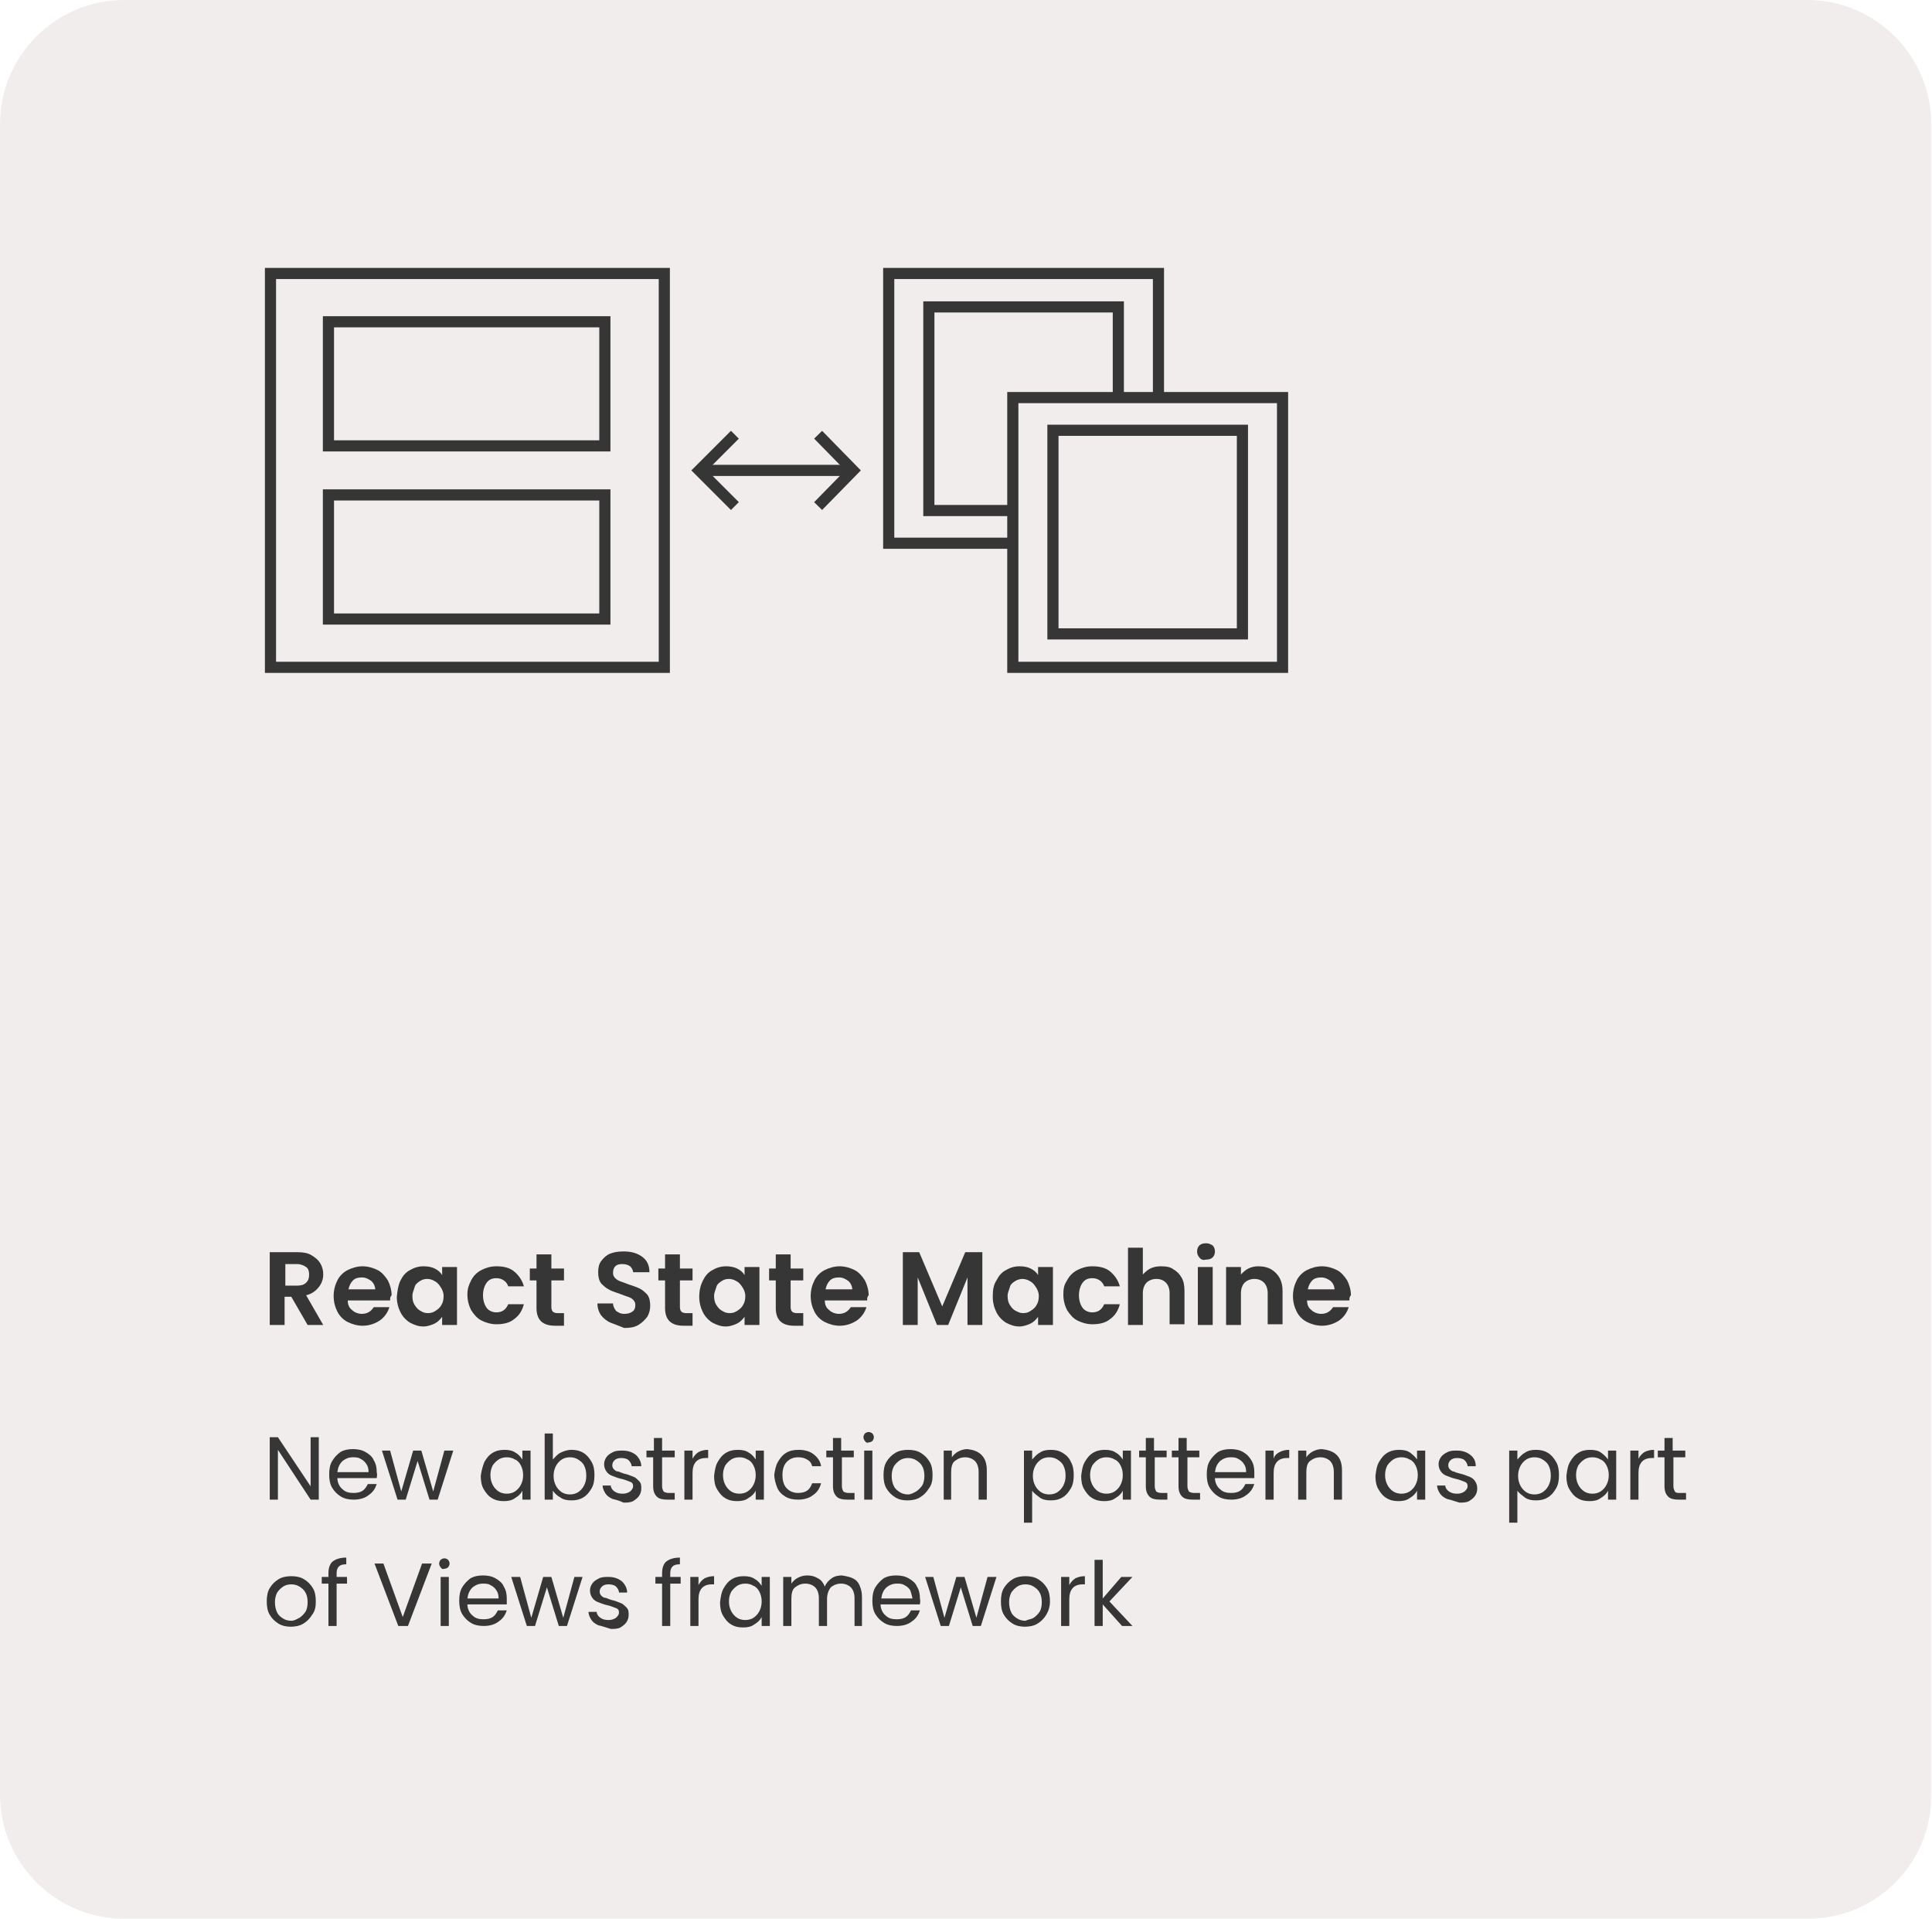
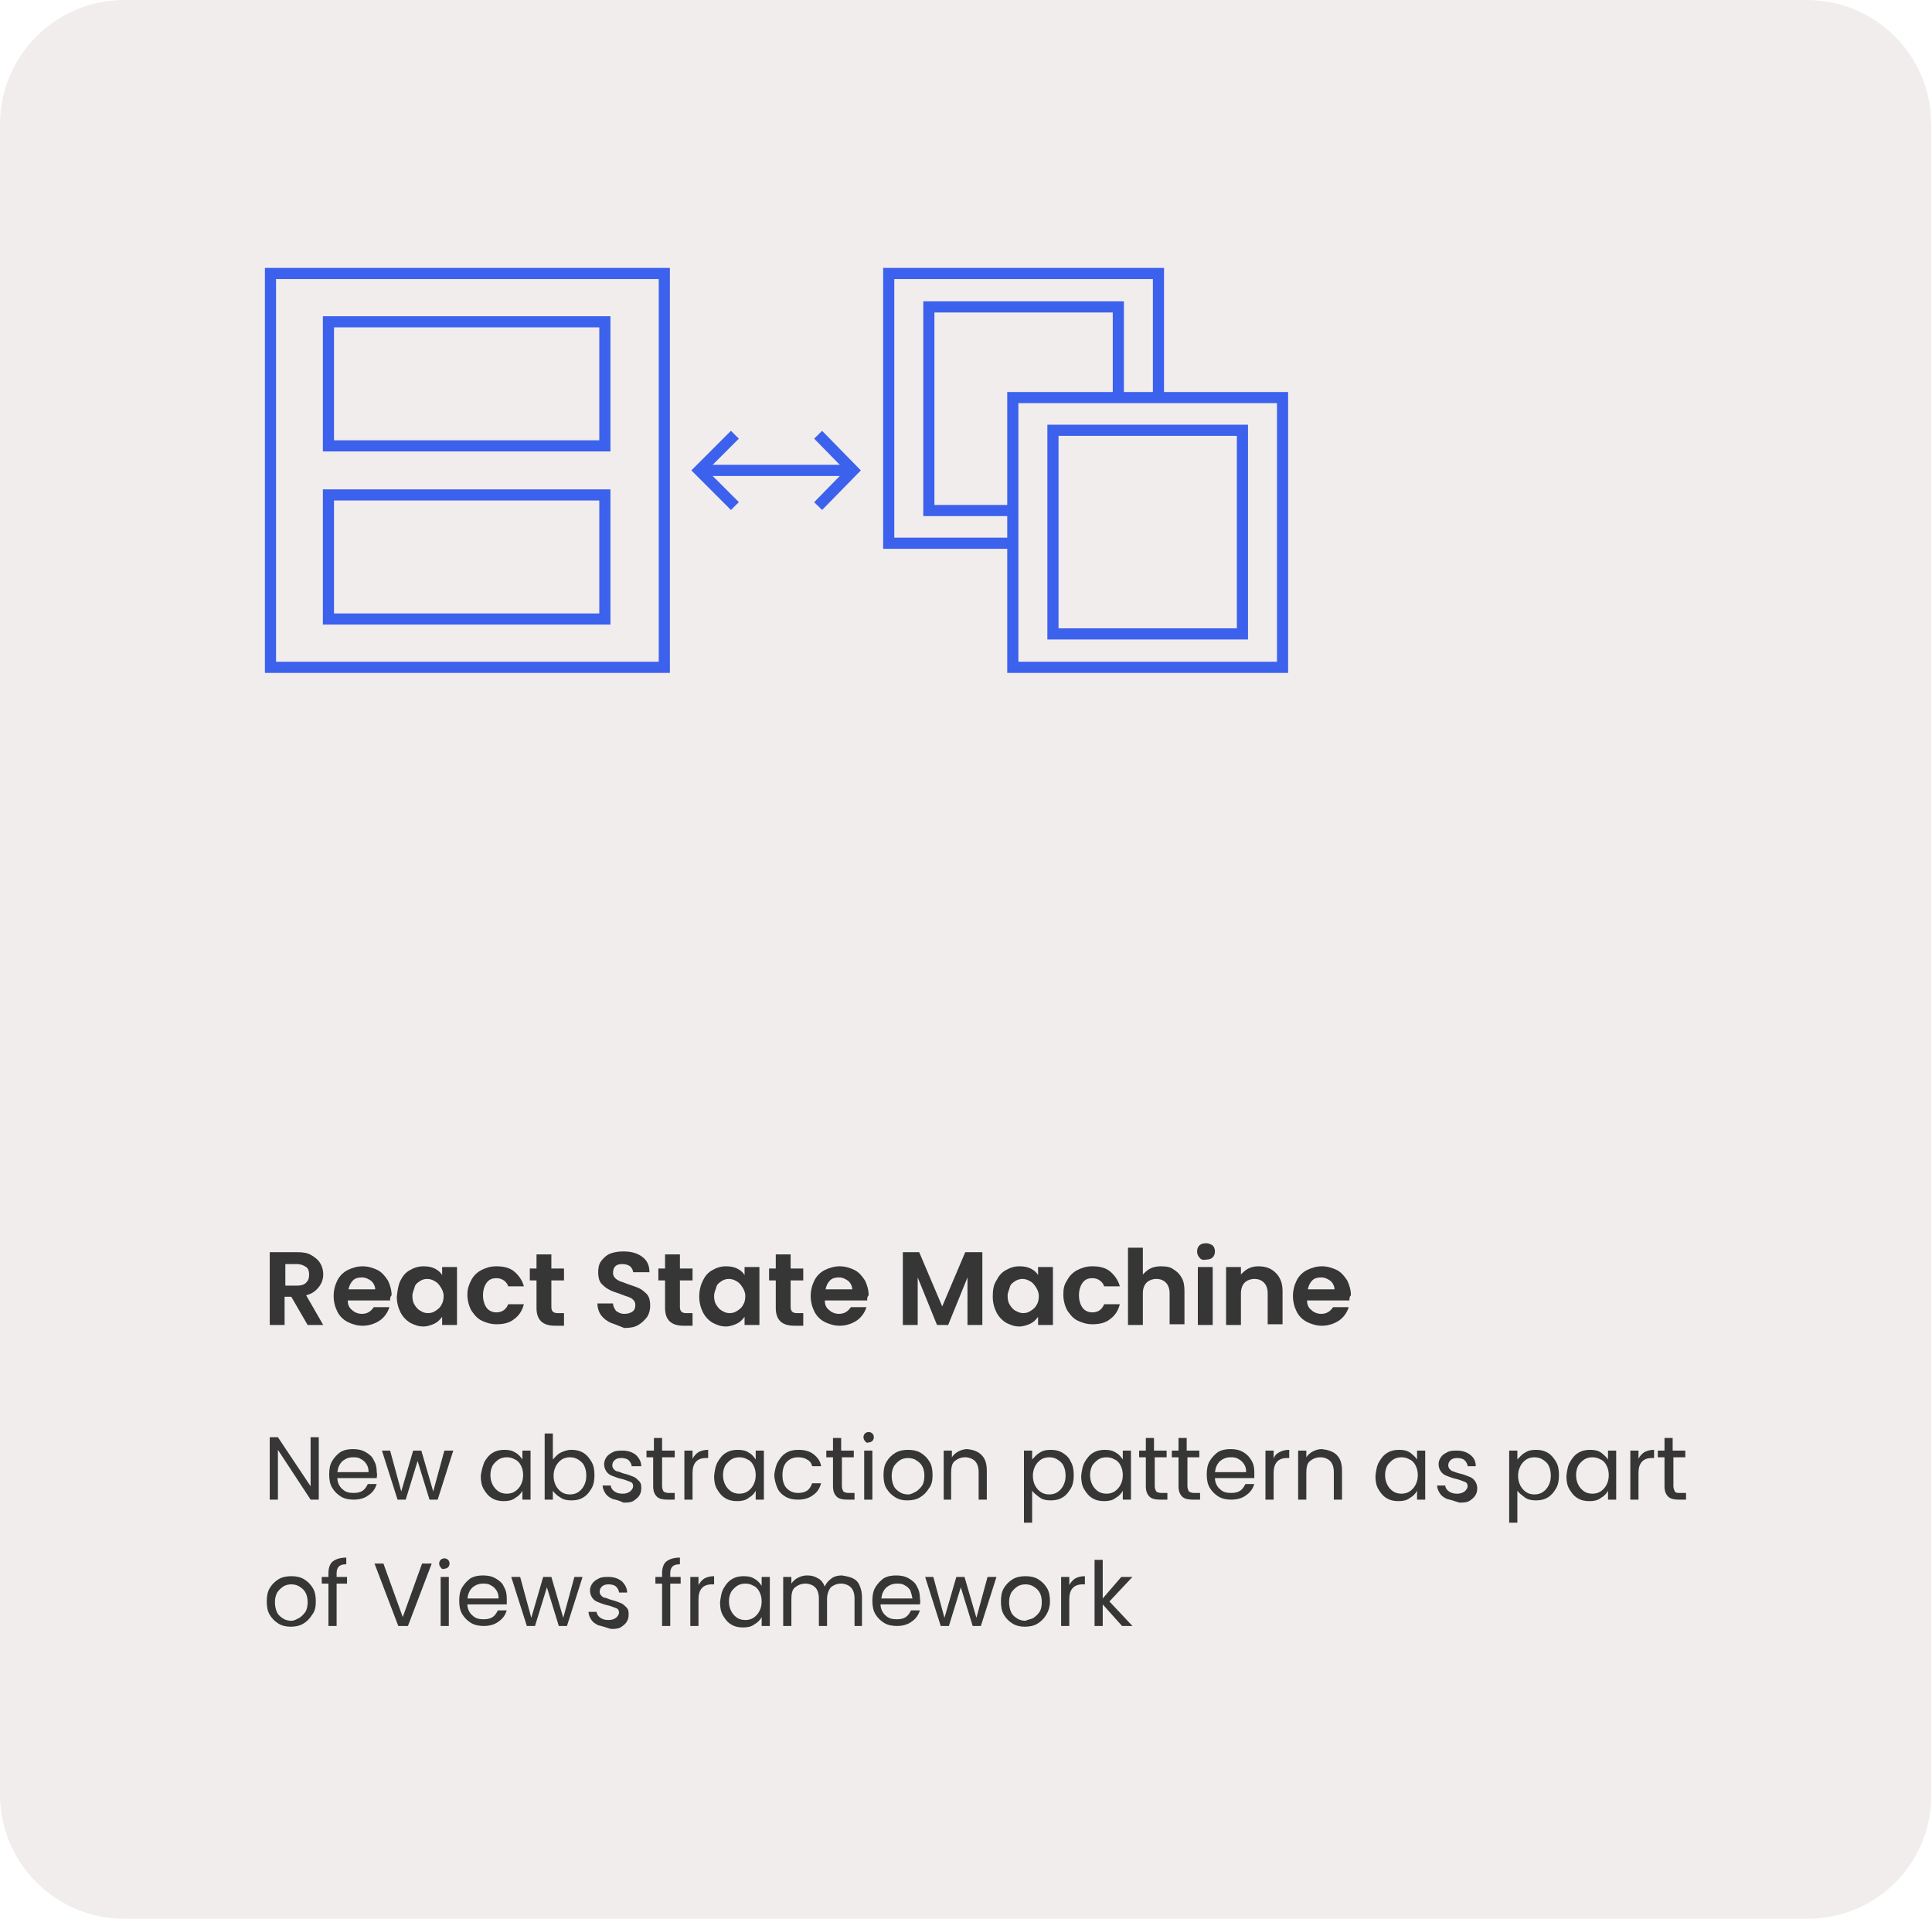
<svg xmlns="http://www.w3.org/2000/svg" version="1.1" baseProfile="tiny" id="Layer_1" x="0px" y="0px" width="260px" height="258.2px" viewBox="0 0 260 258.2" overflow="visible" xml:space="preserve">
  <path fill="#F2EDED" d="M243.3,258.2H16.7c-9.2,0-16.7-7.5-16.7-16.7V16.7C0,7.5,7.5,0,16.7,0h226.5c9.2,0,16.7,7.5,16.7,16.7v224.8  C260,250.7,252.5,258.2,243.3,258.2z" />
-   <rect x="119.6" y="36.8" fill="#F2EDED" stroke="#363636" stroke-width="1.5" stroke-miterlimit="10" width="36.3" height="36.3" />
+   <rect x="119.6" y="36.8" fill="#F2EDED" stroke="#3C61ED" stroke-width="1.5" stroke-miterlimit="10" width="36.3" height="36.3" />
  <g>
    <path fill="#363636" d="M42.9,201.8h-1.1l-4.4-6.7v6.7h-1.1v-8.4h1.1l4.4,6.6v-6.6h1.1V201.8z" />
    <path fill="#363636" d="M50.7,198.9h-5.3c0,0.6,0.3,1.2,0.7,1.5c0.4,0.4,0.9,0.5,1.5,0.5c0.5,0,0.9-0.1,1.2-0.3   c0.3-0.2,0.5-0.5,0.7-0.9h1.2c-0.2,0.6-0.5,1.1-1.1,1.5c-0.5,0.4-1.2,0.6-2,0.6c-0.6,0-1.2-0.1-1.7-0.4c-0.5-0.3-0.9-0.7-1.2-1.2   c-0.3-0.5-0.4-1.1-0.4-1.8s0.1-1.3,0.4-1.8s0.7-0.9,1.1-1.2c0.5-0.3,1.1-0.4,1.7-0.4c0.6,0,1.2,0.1,1.7,0.4   c0.5,0.3,0.9,0.6,1.1,1.1c0.3,0.5,0.4,1,0.4,1.6C50.8,198.5,50.7,198.7,50.7,198.9z M49.3,197c-0.2-0.3-0.4-0.5-0.8-0.7   c-0.3-0.2-0.7-0.2-1-0.2c-0.6,0-1,0.2-1.4,0.5c-0.4,0.4-0.6,0.8-0.7,1.5h4.2C49.6,197.6,49.5,197.3,49.3,197z" />
    <path fill="#363636" d="M61,195.2l-2.1,6.6h-1.1l-1.6-5.2l-1.6,5.2h-1.1l-2.1-6.6h1.1l1.5,5.5l1.6-5.5h1.1l1.6,5.5l1.5-5.5H61z" />
    <path fill="#363636" d="M65.2,196.7c0.3-0.5,0.6-0.9,1.1-1.2s1-0.4,1.6-0.4c0.6,0,1.1,0.1,1.5,0.4c0.4,0.2,0.7,0.6,0.9,0.9v-1.2   h1.1v6.6h-1.1v-1.2c-0.2,0.4-0.5,0.7-1,1c-0.4,0.3-0.9,0.4-1.5,0.4c-0.6,0-1.1-0.1-1.6-0.4c-0.5-0.3-0.8-0.7-1.1-1.2   c-0.3-0.5-0.4-1.1-0.4-1.8C64.8,197.8,65,197.2,65.2,196.7z M70.1,197.2c-0.2-0.4-0.5-0.7-0.8-0.8c-0.3-0.2-0.7-0.3-1.1-0.3   c-0.4,0-0.8,0.1-1.1,0.3c-0.3,0.2-0.6,0.5-0.8,0.8c-0.2,0.4-0.3,0.8-0.3,1.3c0,0.5,0.1,0.9,0.3,1.3c0.2,0.4,0.5,0.7,0.8,0.9   c0.3,0.2,0.7,0.3,1.1,0.3c0.4,0,0.8-0.1,1.1-0.3c0.3-0.2,0.6-0.5,0.8-0.9c0.2-0.4,0.3-0.8,0.3-1.3S70.3,197.6,70.1,197.2z" />
    <path fill="#363636" d="M75.4,195.5c0.4-0.2,0.9-0.4,1.5-0.4c0.6,0,1.1,0.1,1.6,0.4c0.5,0.3,0.8,0.7,1.1,1.2s0.4,1.1,0.4,1.8   c0,0.7-0.1,1.3-0.4,1.8c-0.3,0.5-0.6,0.9-1.1,1.2s-1,0.4-1.6,0.4c-0.6,0-1.1-0.1-1.5-0.4c-0.4-0.2-0.8-0.6-1-0.9v1.2h-1.1v-8.9h1.1   v3.5C74.7,196.1,75,195.7,75.4,195.5z M78.6,197.2c-0.2-0.4-0.5-0.6-0.8-0.8c-0.3-0.2-0.7-0.3-1.1-0.3c-0.4,0-0.8,0.1-1.1,0.3   c-0.3,0.2-0.6,0.5-0.8,0.9c-0.2,0.4-0.3,0.8-0.3,1.3c0,0.5,0.1,0.9,0.3,1.3c0.2,0.4,0.5,0.7,0.8,0.9c0.3,0.2,0.7,0.3,1.1,0.3   c0.4,0,0.8-0.1,1.1-0.3c0.3-0.2,0.6-0.5,0.8-0.9c0.2-0.4,0.3-0.8,0.3-1.3C78.9,198,78.8,197.6,78.6,197.2z" />
    <path fill="#363636" d="M82.4,201.7c-0.4-0.2-0.7-0.4-0.9-0.7c-0.2-0.3-0.4-0.7-0.4-1.1h1.1c0,0.3,0.2,0.6,0.5,0.8   c0.3,0.2,0.6,0.3,1.1,0.3c0.4,0,0.7-0.1,1-0.3c0.2-0.2,0.4-0.4,0.4-0.7c0-0.3-0.1-0.5-0.4-0.6c-0.3-0.1-0.7-0.3-1.2-0.4   c-0.5-0.1-0.9-0.3-1.2-0.4c-0.3-0.1-0.6-0.3-0.8-0.6c-0.2-0.3-0.3-0.6-0.3-1c0-0.3,0.1-0.6,0.3-0.9c0.2-0.3,0.5-0.5,0.9-0.7   c0.4-0.2,0.8-0.2,1.3-0.2c0.7,0,1.3,0.2,1.8,0.6c0.4,0.4,0.7,0.9,0.7,1.5H85c0-0.3-0.2-0.6-0.4-0.8s-0.6-0.3-1-0.3   c-0.4,0-0.7,0.1-0.9,0.3c-0.2,0.2-0.3,0.4-0.3,0.7c0,0.2,0.1,0.4,0.2,0.5c0.1,0.1,0.3,0.3,0.5,0.3s0.5,0.2,0.9,0.3   c0.5,0.1,0.9,0.3,1.2,0.4s0.5,0.3,0.8,0.6s0.3,0.6,0.3,1c0,0.4-0.1,0.7-0.3,1c-0.2,0.3-0.5,0.5-0.8,0.7c-0.4,0.2-0.8,0.2-1.3,0.2   C83.3,201.9,82.8,201.8,82.4,201.7z" />
    <path fill="#363636" d="M89.1,196.1v3.9c0,0.3,0.1,0.5,0.2,0.7c0.1,0.1,0.4,0.2,0.7,0.2h0.8v0.9h-1c-0.6,0-1.1-0.1-1.4-0.4   c-0.3-0.3-0.5-0.7-0.5-1.4v-3.9h-0.9v-0.9H88v-1.7h1.1v1.7h1.7v0.9H89.1z" />
    <path fill="#363636" d="M94,195.4c0.4-0.2,0.8-0.3,1.3-0.3v1.1H95c-1.2,0-1.8,0.7-1.8,2v3.6h-1.1v-6.6h1.1v1.1   C93.4,195.9,93.7,195.6,94,195.4z" />
    <path fill="#363636" d="M96.6,196.7c0.3-0.5,0.6-0.9,1.1-1.2s1-0.4,1.6-0.4c0.6,0,1.1,0.1,1.5,0.4c0.4,0.2,0.7,0.6,0.9,0.9v-1.2   h1.1v6.6h-1.1v-1.2c-0.2,0.4-0.5,0.7-1,1c-0.4,0.3-0.9,0.4-1.5,0.4c-0.6,0-1.1-0.1-1.6-0.4c-0.5-0.3-0.8-0.7-1.1-1.2   c-0.3-0.5-0.4-1.1-0.4-1.8C96.2,197.8,96.3,197.2,96.6,196.7z M101.4,197.2c-0.2-0.4-0.5-0.7-0.8-0.8c-0.3-0.2-0.7-0.3-1.1-0.3   c-0.4,0-0.8,0.1-1.1,0.3c-0.3,0.2-0.6,0.5-0.8,0.8c-0.2,0.4-0.3,0.8-0.3,1.3c0,0.5,0.1,0.9,0.3,1.3c0.2,0.4,0.5,0.7,0.8,0.9   c0.3,0.2,0.7,0.3,1.1,0.3c0.4,0,0.8-0.1,1.1-0.3c0.3-0.2,0.6-0.5,0.8-0.9c0.2-0.4,0.3-0.8,0.3-1.3S101.6,197.6,101.4,197.2z" />
    <path fill="#363636" d="M104.7,196.7c0.3-0.5,0.6-0.9,1.1-1.2c0.5-0.3,1-0.4,1.7-0.4c0.8,0,1.5,0.2,2,0.6c0.5,0.4,0.9,0.9,1,1.6   h-1.2c-0.1-0.4-0.3-0.7-0.7-0.9c-0.3-0.2-0.7-0.3-1.2-0.3c-0.6,0-1.1,0.2-1.5,0.6c-0.4,0.4-0.6,1-0.6,1.8c0,0.8,0.2,1.4,0.6,1.8   c0.4,0.4,0.9,0.6,1.5,0.6c0.5,0,0.9-0.1,1.2-0.3c0.3-0.2,0.5-0.5,0.7-1h1.2c-0.2,0.7-0.5,1.2-1.1,1.6c-0.5,0.4-1.2,0.6-2,0.6   c-0.6,0-1.2-0.1-1.7-0.4c-0.5-0.3-0.9-0.7-1.1-1.2s-0.4-1.1-0.4-1.8C104.3,197.8,104.4,197.2,104.7,196.7z" />
    <path fill="#363636" d="M113.3,196.1v3.9c0,0.3,0.1,0.5,0.2,0.7c0.1,0.1,0.4,0.2,0.7,0.2h0.8v0.9h-1c-0.6,0-1.1-0.1-1.4-0.4   c-0.3-0.3-0.5-0.7-0.5-1.4v-3.9h-0.9v-0.9h0.9v-1.7h1.1v1.7h1.7v0.9H113.3z" />
    <path fill="#363636" d="M116.4,193.9c-0.1-0.1-0.2-0.3-0.2-0.5s0.1-0.4,0.2-0.5s0.3-0.2,0.5-0.2c0.2,0,0.4,0.1,0.5,0.2   c0.1,0.1,0.2,0.3,0.2,0.5s-0.1,0.4-0.2,0.5c-0.1,0.1-0.3,0.2-0.5,0.2C116.7,194.2,116.5,194.1,116.4,193.9z M117.4,195.2v6.6h-1.1   v-6.6H117.4z" />
    <path fill="#363636" d="M120.5,201.5c-0.5-0.3-0.9-0.7-1.2-1.2c-0.3-0.5-0.4-1.1-0.4-1.8c0-0.7,0.1-1.3,0.4-1.8s0.7-0.9,1.2-1.2   c0.5-0.3,1.1-0.4,1.7-0.4s1.2,0.1,1.7,0.4c0.5,0.3,0.9,0.7,1.2,1.2s0.4,1.1,0.4,1.8s-0.1,1.3-0.5,1.8c-0.3,0.5-0.7,0.9-1.2,1.2   c-0.5,0.3-1.1,0.4-1.7,0.4C121.5,201.9,121,201.8,120.5,201.5z M123.3,200.7c0.3-0.2,0.6-0.5,0.8-0.8s0.3-0.8,0.3-1.3   c0-0.5-0.1-1-0.3-1.3c-0.2-0.4-0.5-0.6-0.8-0.8c-0.3-0.2-0.7-0.3-1.1-0.3c-0.4,0-0.8,0.1-1.1,0.3c-0.3,0.2-0.6,0.5-0.8,0.8   c-0.2,0.4-0.3,0.8-0.3,1.3c0,0.5,0.1,1,0.3,1.4c0.2,0.4,0.5,0.6,0.8,0.8s0.7,0.3,1.1,0.3S122.9,200.9,123.3,200.7z" />
    <path fill="#363636" d="M132.1,195.8c0.5,0.5,0.7,1.2,0.7,2.1v3.9h-1.1v-3.7c0-0.7-0.2-1.2-0.5-1.5c-0.3-0.3-0.8-0.5-1.3-0.5   c-0.6,0-1,0.2-1.4,0.5s-0.5,0.9-0.5,1.6v3.6H127v-6.6h1.1v0.9c0.2-0.3,0.5-0.6,0.9-0.8s0.8-0.3,1.2-0.3   C131,195.1,131.6,195.3,132.1,195.8z" />
    <path fill="#363636" d="M139.9,195.5c0.4-0.3,0.9-0.4,1.5-0.4c0.6,0,1.1,0.1,1.6,0.4c0.5,0.3,0.9,0.7,1.1,1.2   c0.3,0.5,0.4,1.1,0.4,1.8c0,0.7-0.1,1.3-0.4,1.8c-0.3,0.5-0.6,0.9-1.1,1.2c-0.5,0.3-1,0.4-1.6,0.4c-0.6,0-1.1-0.1-1.5-0.4   c-0.4-0.3-0.8-0.6-1-0.9v4.3h-1.1v-9.7h1.1v1.2C139.2,196.1,139.5,195.7,139.9,195.5z M143.1,197.2c-0.2-0.4-0.5-0.6-0.8-0.8   c-0.3-0.2-0.7-0.3-1.1-0.3c-0.4,0-0.8,0.1-1.1,0.3c-0.3,0.2-0.6,0.5-0.8,0.9c-0.2,0.4-0.3,0.8-0.3,1.3c0,0.5,0.1,0.9,0.3,1.3   c0.2,0.4,0.5,0.7,0.8,0.9c0.3,0.2,0.7,0.3,1.1,0.3c0.4,0,0.8-0.1,1.1-0.3c0.3-0.2,0.6-0.5,0.8-0.9s0.3-0.8,0.3-1.3   C143.4,198,143.3,197.6,143.1,197.2z" />
    <path fill="#363636" d="M146,196.7c0.3-0.5,0.6-0.9,1.1-1.2c0.5-0.3,1-0.4,1.6-0.4c0.6,0,1.1,0.1,1.5,0.4c0.4,0.2,0.7,0.6,0.9,0.9   v-1.2h1.1v6.6h-1.1v-1.2c-0.2,0.4-0.5,0.7-1,1c-0.4,0.3-0.9,0.4-1.5,0.4c-0.6,0-1.1-0.1-1.6-0.4s-0.8-0.7-1.1-1.2   c-0.3-0.5-0.4-1.1-0.4-1.8C145.6,197.8,145.7,197.2,146,196.7z M150.8,197.2c-0.2-0.4-0.5-0.7-0.8-0.8c-0.3-0.2-0.7-0.3-1.1-0.3   c-0.4,0-0.8,0.1-1.1,0.3c-0.3,0.2-0.6,0.5-0.8,0.8c-0.2,0.4-0.3,0.8-0.3,1.3c0,0.5,0.1,0.9,0.3,1.3c0.2,0.4,0.5,0.7,0.8,0.9   c0.3,0.2,0.7,0.3,1.1,0.3c0.4,0,0.8-0.1,1.1-0.3c0.3-0.2,0.6-0.5,0.8-0.9s0.3-0.8,0.3-1.3S151,197.6,150.8,197.2z" />
    <path fill="#363636" d="M155.4,196.1v3.9c0,0.3,0.1,0.5,0.2,0.7c0.1,0.1,0.4,0.2,0.7,0.2h0.8v0.9h-1c-0.6,0-1.1-0.1-1.4-0.4   c-0.3-0.3-0.5-0.7-0.5-1.4v-3.9h-0.9v-0.9h0.9v-1.7h1.1v1.7h1.7v0.9H155.4z" />
    <path fill="#363636" d="M159.8,196.1v3.9c0,0.3,0.1,0.5,0.2,0.7c0.1,0.1,0.4,0.2,0.7,0.2h0.8v0.9h-1c-0.6,0-1.1-0.1-1.4-0.4   c-0.3-0.3-0.5-0.7-0.5-1.4v-3.9h-0.9v-0.9h0.9v-1.7h1.1v1.7h1.7v0.9H159.8z" />
    <path fill="#363636" d="M168.8,198.9h-5.3c0,0.6,0.3,1.2,0.7,1.5c0.4,0.4,0.9,0.5,1.5,0.5c0.5,0,0.9-0.1,1.2-0.3   c0.3-0.2,0.5-0.5,0.7-0.9h1.2c-0.2,0.6-0.5,1.1-1.1,1.5c-0.5,0.4-1.2,0.6-2,0.6c-0.6,0-1.2-0.1-1.7-0.4c-0.5-0.3-0.9-0.7-1.2-1.2   c-0.3-0.5-0.4-1.1-0.4-1.8s0.1-1.3,0.4-1.8c0.3-0.5,0.7-0.9,1.1-1.2c0.5-0.3,1.1-0.4,1.7-0.4c0.6,0,1.2,0.1,1.7,0.4   c0.5,0.3,0.8,0.6,1.1,1.1c0.3,0.5,0.4,1,0.4,1.6C168.8,198.5,168.8,198.7,168.8,198.9z M167.4,197c-0.2-0.3-0.4-0.5-0.8-0.7   c-0.3-0.2-0.7-0.2-1-0.2c-0.6,0-1,0.2-1.4,0.5c-0.4,0.4-0.6,0.8-0.7,1.5h4.2C167.7,197.6,167.6,197.3,167.4,197z" />
    <path fill="#363636" d="M172.2,195.4c0.4-0.2,0.8-0.3,1.3-0.3v1.1h-0.3c-1.2,0-1.8,0.7-1.8,2v3.6h-1.1v-6.6h1.1v1.1   C171.5,195.9,171.8,195.6,172.2,195.4z" />
    <path fill="#363636" d="M179.9,195.8c0.5,0.5,0.7,1.2,0.7,2.1v3.9h-1.1v-3.7c0-0.7-0.2-1.2-0.5-1.5c-0.3-0.3-0.8-0.5-1.3-0.5   c-0.6,0-1,0.2-1.4,0.5s-0.5,0.9-0.5,1.6v3.6h-1.1v-6.6h1.1v0.9c0.2-0.3,0.5-0.6,0.9-0.8s0.8-0.3,1.2-0.3   C178.7,195.1,179.4,195.3,179.9,195.8z" />
    <path fill="#363636" d="M185.6,196.7c0.3-0.5,0.6-0.9,1.1-1.2c0.5-0.3,1-0.4,1.6-0.4c0.6,0,1.1,0.1,1.5,0.4s0.7,0.6,0.9,0.9v-1.2   h1.1v6.6h-1.1v-1.2c-0.2,0.4-0.5,0.7-1,1c-0.4,0.3-0.9,0.4-1.5,0.4c-0.6,0-1.1-0.1-1.6-0.4c-0.5-0.3-0.8-0.7-1.1-1.2   c-0.3-0.5-0.4-1.1-0.4-1.8C185.2,197.8,185.3,197.2,185.6,196.7z M190.5,197.2c-0.2-0.4-0.5-0.7-0.8-0.8c-0.3-0.2-0.7-0.3-1.1-0.3   s-0.8,0.1-1.1,0.3c-0.3,0.2-0.6,0.5-0.8,0.8c-0.2,0.4-0.3,0.8-0.3,1.3c0,0.5,0.1,0.9,0.3,1.3s0.5,0.7,0.8,0.9   c0.3,0.2,0.7,0.3,1.1,0.3s0.8-0.1,1.1-0.3c0.3-0.2,0.6-0.5,0.8-0.9s0.3-0.8,0.3-1.3S190.7,197.6,190.5,197.2z" />
    <path fill="#363636" d="M194.7,201.7c-0.4-0.2-0.7-0.4-0.9-0.7c-0.2-0.3-0.4-0.7-0.4-1.1h1.1c0,0.3,0.2,0.6,0.5,0.8   c0.3,0.2,0.6,0.3,1.1,0.3c0.4,0,0.7-0.1,1-0.3c0.2-0.2,0.4-0.4,0.4-0.7c0-0.3-0.1-0.5-0.4-0.6c-0.3-0.1-0.7-0.3-1.2-0.4   c-0.5-0.1-0.9-0.3-1.2-0.4c-0.3-0.1-0.6-0.3-0.8-0.6c-0.2-0.3-0.3-0.6-0.3-1c0-0.3,0.1-0.6,0.3-0.9c0.2-0.3,0.5-0.5,0.9-0.7   c0.4-0.2,0.8-0.2,1.3-0.2c0.7,0,1.3,0.2,1.8,0.6s0.7,0.9,0.7,1.5h-1.1c0-0.3-0.2-0.6-0.4-0.8s-0.6-0.3-1-0.3   c-0.4,0-0.7,0.1-0.9,0.3c-0.2,0.2-0.3,0.4-0.3,0.7c0,0.2,0.1,0.4,0.2,0.5c0.1,0.1,0.3,0.3,0.5,0.3c0.2,0.1,0.5,0.2,0.9,0.3   c0.5,0.1,0.9,0.3,1.2,0.4s0.6,0.3,0.8,0.6s0.3,0.6,0.3,1c0,0.4-0.1,0.7-0.3,1c-0.2,0.3-0.5,0.5-0.8,0.7c-0.4,0.2-0.8,0.2-1.3,0.2   C195.5,201.9,195.1,201.8,194.7,201.7z" />
    <path fill="#363636" d="M205.2,195.5c0.4-0.3,0.9-0.4,1.5-0.4c0.6,0,1.1,0.1,1.6,0.4c0.5,0.3,0.8,0.7,1.1,1.2   c0.3,0.5,0.4,1.1,0.4,1.8c0,0.7-0.1,1.3-0.4,1.8c-0.3,0.5-0.6,0.9-1.1,1.2c-0.5,0.3-1,0.4-1.6,0.4c-0.6,0-1.1-0.1-1.5-0.4   c-0.4-0.3-0.8-0.6-1-0.9v4.3h-1.1v-9.7h1.1v1.2C204.5,196.1,204.8,195.7,205.2,195.5z M208.4,197.2c-0.2-0.4-0.5-0.6-0.8-0.8   c-0.3-0.2-0.7-0.3-1.1-0.3c-0.4,0-0.8,0.1-1.1,0.3c-0.3,0.2-0.6,0.5-0.8,0.9s-0.3,0.8-0.3,1.3c0,0.5,0.1,0.9,0.3,1.3   s0.5,0.7,0.8,0.9c0.3,0.2,0.7,0.3,1.1,0.3c0.4,0,0.8-0.1,1.1-0.3c0.3-0.2,0.6-0.5,0.8-0.9s0.3-0.8,0.3-1.3   C208.7,198,208.6,197.6,208.4,197.2z" />
    <path fill="#363636" d="M211.3,196.7c0.3-0.5,0.6-0.9,1.1-1.2s1-0.4,1.6-0.4c0.6,0,1.1,0.1,1.5,0.4s0.7,0.6,0.9,0.9v-1.2h1.1v6.6   h-1.1v-1.2c-0.2,0.4-0.5,0.7-1,1c-0.4,0.3-0.9,0.4-1.5,0.4c-0.6,0-1.1-0.1-1.6-0.4s-0.8-0.7-1.1-1.2c-0.3-0.5-0.4-1.1-0.4-1.8   C210.9,197.8,211,197.2,211.3,196.7z M216.2,197.2c-0.2-0.4-0.5-0.7-0.8-0.8c-0.3-0.2-0.7-0.3-1.1-0.3c-0.4,0-0.8,0.1-1.1,0.3   c-0.3,0.2-0.6,0.5-0.8,0.8c-0.2,0.4-0.3,0.8-0.3,1.3c0,0.5,0.1,0.9,0.3,1.3c0.2,0.4,0.5,0.7,0.8,0.9c0.3,0.2,0.7,0.3,1.1,0.3   c0.4,0,0.8-0.1,1.1-0.3c0.3-0.2,0.6-0.5,0.8-0.9c0.2-0.4,0.3-0.8,0.3-1.3S216.4,197.6,216.2,197.2z" />
    <path fill="#363636" d="M221.3,195.4c0.4-0.2,0.8-0.3,1.3-0.3v1.1h-0.3c-1.2,0-1.8,0.7-1.8,2v3.6h-1.1v-6.6h1.1v1.1   C220.7,195.9,221,195.6,221.3,195.4z" />
    <path fill="#363636" d="M225.2,196.1v3.9c0,0.3,0.1,0.5,0.2,0.7s0.4,0.2,0.7,0.2h0.8v0.9h-1c-0.6,0-1.1-0.1-1.4-0.4   c-0.3-0.3-0.5-0.7-0.5-1.4v-3.9h-0.9v-0.9h0.9v-1.7h1.1v1.7h1.7v0.9H225.2z" />
    <path fill="#363636" d="M37.5,218.5c-0.5-0.3-0.9-0.7-1.2-1.2c-0.3-0.5-0.4-1.1-0.4-1.8c0-0.7,0.1-1.3,0.4-1.8s0.7-0.9,1.2-1.2   c0.5-0.3,1.1-0.4,1.7-0.4s1.2,0.1,1.7,0.4c0.5,0.3,0.9,0.7,1.2,1.2s0.4,1.1,0.4,1.8s-0.1,1.3-0.5,1.8c-0.3,0.5-0.7,0.9-1.2,1.2   c-0.5,0.3-1.1,0.4-1.7,0.4C38.6,218.9,38,218.8,37.5,218.5z M40.3,217.7c0.3-0.2,0.6-0.5,0.8-0.8s0.3-0.8,0.3-1.3   c0-0.5-0.1-1-0.3-1.3c-0.2-0.4-0.5-0.6-0.8-0.8c-0.3-0.2-0.7-0.3-1.1-0.3c-0.4,0-0.8,0.1-1.1,0.3c-0.3,0.2-0.6,0.5-0.8,0.8   c-0.2,0.4-0.3,0.8-0.3,1.3c0,0.5,0.1,1,0.3,1.4c0.2,0.4,0.5,0.6,0.8,0.8s0.7,0.3,1.1,0.3S39.9,217.9,40.3,217.7z" />
    <path fill="#363636" d="M46.7,213.1h-1.4v5.7h-1.1v-5.7h-0.9v-0.9h0.9v-0.5c0-0.7,0.2-1.3,0.6-1.6c0.4-0.3,1-0.5,1.8-0.5v0.9   c-0.5,0-0.8,0.1-1,0.3c-0.2,0.2-0.3,0.5-0.3,0.9v0.5h1.4V213.1z" />
    <path fill="#363636" d="M58.1,210.4l-3.2,8.4h-1.3l-3.2-8.4h1.2l2.6,7.2l2.6-7.2H58.1z" />
    <path fill="#363636" d="M59.3,210.9c-0.1-0.1-0.2-0.3-0.2-0.5s0.1-0.4,0.2-0.5s0.3-0.2,0.5-0.2c0.2,0,0.4,0.1,0.5,0.2   c0.1,0.1,0.2,0.3,0.2,0.5s-0.1,0.4-0.2,0.5c-0.1,0.1-0.3,0.2-0.5,0.2C59.6,211.2,59.4,211.1,59.3,210.9z M60.4,212.2v6.6h-1.1v-6.6   H60.4z" />
    <path fill="#363636" d="M68.2,215.9h-5.3c0,0.6,0.3,1.2,0.7,1.5c0.4,0.4,0.9,0.5,1.5,0.5c0.5,0,0.9-0.1,1.2-0.3   c0.3-0.2,0.5-0.5,0.7-0.9h1.2c-0.2,0.6-0.5,1.1-1.1,1.5c-0.5,0.4-1.2,0.6-2,0.6c-0.6,0-1.2-0.1-1.7-0.4c-0.5-0.3-0.9-0.7-1.2-1.2   c-0.3-0.5-0.4-1.1-0.4-1.8s0.1-1.3,0.4-1.8s0.7-0.9,1.1-1.2c0.5-0.3,1.1-0.4,1.7-0.4c0.6,0,1.2,0.1,1.7,0.4   c0.5,0.3,0.9,0.6,1.1,1.1c0.3,0.5,0.4,1,0.4,1.6C68.2,215.5,68.2,215.7,68.2,215.9z M66.8,214c-0.2-0.3-0.4-0.5-0.8-0.7   c-0.3-0.2-0.7-0.2-1-0.2c-0.6,0-1,0.2-1.4,0.5c-0.4,0.4-0.6,0.8-0.7,1.5h4.2C67.1,214.6,67,214.3,66.8,214z" />
    <path fill="#363636" d="M78.4,212.2l-2.1,6.6h-1.1l-1.6-5.2l-1.6,5.2h-1.1l-2.1-6.6H70l1.5,5.5l1.6-5.5h1.1l1.6,5.5l1.5-5.5H78.4z" />
    <path fill="#363636" d="M80.5,218.7c-0.4-0.2-0.7-0.4-0.9-0.7c-0.2-0.3-0.4-0.7-0.4-1.1h1.1c0,0.3,0.2,0.6,0.5,0.8   c0.3,0.2,0.6,0.3,1.1,0.3c0.4,0,0.7-0.1,1-0.3c0.2-0.2,0.4-0.4,0.4-0.7c0-0.3-0.1-0.5-0.4-0.6c-0.3-0.1-0.7-0.3-1.2-0.4   c-0.5-0.1-0.9-0.3-1.2-0.4c-0.3-0.1-0.6-0.3-0.8-0.6c-0.2-0.3-0.3-0.6-0.3-1c0-0.3,0.1-0.6,0.3-0.9c0.2-0.3,0.5-0.5,0.9-0.7   c0.4-0.2,0.8-0.2,1.3-0.2c0.7,0,1.3,0.2,1.8,0.6c0.4,0.4,0.7,0.9,0.7,1.5h-1.1c0-0.3-0.2-0.6-0.4-0.8s-0.6-0.3-1-0.3   c-0.4,0-0.7,0.1-0.9,0.3c-0.2,0.2-0.3,0.4-0.3,0.7c0,0.2,0.1,0.4,0.2,0.5c0.1,0.1,0.3,0.3,0.5,0.3s0.5,0.2,0.9,0.3   c0.5,0.1,0.9,0.3,1.2,0.4s0.5,0.3,0.8,0.6s0.3,0.6,0.3,1c0,0.4-0.1,0.7-0.3,1c-0.2,0.3-0.5,0.5-0.8,0.7c-0.4,0.2-0.8,0.2-1.3,0.2   C81.3,218.9,80.9,218.8,80.5,218.7z" />
    <path fill="#363636" d="M91.6,213.1h-1.4v5.7h-1.1v-5.7h-0.9v-0.9h0.9v-0.5c0-0.7,0.2-1.3,0.6-1.6c0.4-0.3,1-0.5,1.8-0.5v0.9   c-0.5,0-0.8,0.1-1,0.3c-0.2,0.2-0.3,0.5-0.3,0.9v0.5h1.4V213.1z" />
    <path fill="#363636" d="M94.8,212.4c0.4-0.2,0.8-0.3,1.3-0.3v1.1h-0.3c-1.2,0-1.8,0.7-1.8,2v3.6h-1.1v-6.6H94v1.1   C94.2,212.9,94.5,212.6,94.8,212.4z" />
    <path fill="#363636" d="M97.4,213.7c0.3-0.5,0.6-0.9,1.1-1.2s1-0.4,1.6-0.4c0.6,0,1.1,0.1,1.5,0.4c0.4,0.2,0.7,0.6,0.9,0.9v-1.2   h1.1v6.6h-1.1v-1.2c-0.2,0.4-0.5,0.7-1,1c-0.4,0.3-0.9,0.4-1.5,0.4c-0.6,0-1.1-0.1-1.6-0.4c-0.5-0.3-0.8-0.7-1.1-1.2   c-0.3-0.5-0.4-1.1-0.4-1.8C97,214.8,97.1,214.2,97.4,213.7z M102.2,214.2c-0.2-0.4-0.5-0.7-0.8-0.8c-0.3-0.2-0.7-0.3-1.1-0.3   c-0.4,0-0.8,0.1-1.1,0.3c-0.3,0.2-0.6,0.5-0.8,0.8c-0.2,0.4-0.3,0.8-0.3,1.3c0,0.5,0.1,0.9,0.3,1.3c0.2,0.4,0.5,0.7,0.8,0.9   c0.3,0.2,0.7,0.3,1.1,0.3c0.4,0,0.8-0.1,1.1-0.3c0.3-0.2,0.6-0.5,0.8-0.9c0.2-0.4,0.3-0.8,0.3-1.3S102.4,214.6,102.2,214.2z" />
    <path fill="#363636" d="M114.8,212.4c0.4,0.2,0.7,0.5,0.9,1s0.3,0.9,0.3,1.5v3.9H115v-3.7c0-0.7-0.2-1.2-0.5-1.5   c-0.3-0.3-0.8-0.5-1.3-0.5c-0.6,0-1,0.2-1.4,0.5c-0.3,0.4-0.5,0.9-0.5,1.6v3.6h-1.1v-3.7c0-0.7-0.2-1.2-0.5-1.5   c-0.3-0.3-0.8-0.5-1.3-0.5c-0.6,0-1,0.2-1.4,0.5s-0.5,0.9-0.5,1.6v3.6h-1.1v-6.6h1.1v0.9c0.2-0.3,0.5-0.6,0.9-0.8   c0.4-0.2,0.8-0.3,1.2-0.3c0.6,0,1,0.1,1.5,0.4c0.4,0.2,0.7,0.6,0.9,1.1c0.2-0.5,0.5-0.8,0.9-1.1c0.4-0.3,0.9-0.4,1.4-0.4   C113.9,212.1,114.4,212.2,114.8,212.4z" />
    <path fill="#363636" d="M123.8,215.9h-5.3c0,0.6,0.3,1.2,0.7,1.5c0.4,0.4,0.9,0.5,1.5,0.5c0.5,0,0.9-0.1,1.2-0.3   c0.3-0.2,0.5-0.5,0.7-0.9h1.2c-0.2,0.6-0.5,1.1-1.1,1.5c-0.5,0.4-1.2,0.6-2,0.6c-0.6,0-1.2-0.1-1.7-0.4c-0.5-0.3-0.9-0.7-1.2-1.2   c-0.3-0.5-0.4-1.1-0.4-1.8s0.1-1.3,0.4-1.8s0.7-0.9,1.1-1.2c0.5-0.3,1.1-0.4,1.7-0.4c0.6,0,1.2,0.1,1.7,0.4   c0.5,0.3,0.9,0.6,1.1,1.1c0.3,0.5,0.4,1,0.4,1.6C123.9,215.5,123.8,215.7,123.8,215.9z M122.5,214c-0.2-0.3-0.4-0.5-0.8-0.7   c-0.3-0.2-0.7-0.2-1-0.2c-0.6,0-1,0.2-1.4,0.5c-0.4,0.4-0.6,0.8-0.7,1.5h4.2C122.7,214.6,122.6,214.3,122.5,214z" />
    <path fill="#363636" d="M134.1,212.2l-2.1,6.6h-1.1l-1.6-5.2l-1.6,5.2h-1.1l-2.1-6.6h1.1l1.5,5.5l1.6-5.5h1.1l1.6,5.5l1.5-5.5   H134.1z" />
    <path fill="#363636" d="M136.3,218.5c-0.5-0.3-0.9-0.7-1.2-1.2c-0.3-0.5-0.4-1.1-0.4-1.8c0-0.7,0.1-1.3,0.4-1.8s0.7-0.9,1.2-1.2   c0.5-0.3,1.1-0.4,1.7-0.4s1.2,0.1,1.7,0.4c0.5,0.3,0.9,0.7,1.2,1.2s0.4,1.1,0.4,1.8s-0.2,1.3-0.5,1.8c-0.3,0.5-0.7,0.9-1.2,1.2   c-0.5,0.3-1.1,0.4-1.7,0.4C137.4,218.9,136.8,218.8,136.3,218.5z M139.1,217.7c0.3-0.2,0.6-0.5,0.8-0.8s0.3-0.8,0.3-1.3   c0-0.5-0.1-1-0.3-1.3c-0.2-0.4-0.5-0.6-0.8-0.8c-0.3-0.2-0.7-0.3-1.1-0.3c-0.4,0-0.8,0.1-1.1,0.3c-0.3,0.2-0.6,0.5-0.8,0.8   c-0.2,0.4-0.3,0.8-0.3,1.3c0,0.5,0.1,1,0.3,1.4c0.2,0.4,0.5,0.6,0.8,0.8s0.7,0.3,1.1,0.3C138.4,217.9,138.8,217.9,139.1,217.7z" />
    <path fill="#363636" d="M144.7,212.4c0.4-0.2,0.8-0.3,1.3-0.3v1.1h-0.3c-1.2,0-1.8,0.7-1.8,2v3.6h-1.1v-6.6h1.1v1.1   C144.1,212.9,144.4,212.6,144.7,212.4z" />
    <path fill="#363636" d="M151,218.8l-2.6-2.9v2.9h-1.1v-8.9h1.1v5.2l2.5-2.9h1.5l-3.1,3.3l3.1,3.3H151z" />
  </g>
  <g>
    <path fill="#363636" d="M41.4,178.3l-2.2-3.8h-0.9v3.8h-2v-9.8H40c0.8,0,1.4,0.1,1.9,0.4c0.5,0.3,0.9,0.6,1.2,1.1   c0.3,0.5,0.4,1,0.4,1.5c0,0.6-0.2,1.2-0.6,1.7c-0.4,0.5-0.9,0.9-1.7,1.1l2.3,4H41.4z M38.3,173H40c0.5,0,0.9-0.1,1.2-0.4   s0.4-0.6,0.4-1.1c0-0.4-0.1-0.8-0.4-1c-0.3-0.2-0.7-0.4-1.2-0.4h-1.6V173z" />
    <path fill="#363636" d="M52.5,175h-5.7c0,0.6,0.2,1,0.6,1.3c0.3,0.3,0.8,0.5,1.3,0.5c0.7,0,1.2-0.3,1.6-0.9h2.1   c-0.2,0.7-0.7,1.4-1.3,1.8s-1.4,0.7-2.3,0.7c-0.7,0-1.4-0.2-2-0.5c-0.6-0.3-1.1-0.8-1.4-1.4c-0.3-0.6-0.5-1.3-0.5-2.1   c0-0.8,0.2-1.5,0.5-2.1c0.3-0.6,0.8-1.1,1.4-1.4c0.6-0.3,1.3-0.5,2-0.5c0.7,0,1.4,0.2,2,0.5c0.6,0.3,1,0.8,1.4,1.4   c0.3,0.6,0.5,1.3,0.5,2C52.5,174.5,52.5,174.7,52.5,175z M50.5,173.6c0-0.5-0.2-0.9-0.5-1.2c-0.4-0.3-0.8-0.5-1.3-0.5   c-0.5,0-0.9,0.1-1.2,0.4c-0.3,0.3-0.5,0.7-0.6,1.2H50.5z" />
    <path fill="#363636" d="M53.9,172.3c0.3-0.6,0.7-1.1,1.3-1.4c0.5-0.3,1.1-0.5,1.8-0.5c0.6,0,1.1,0.1,1.5,0.3s0.8,0.5,1,0.9v-1.1h2   v7.8h-2v-1.1c-0.3,0.4-0.6,0.7-1,0.9c-0.4,0.2-1,0.4-1.5,0.4c-0.7,0-1.2-0.2-1.8-0.5c-0.5-0.3-1-0.8-1.3-1.4   c-0.3-0.6-0.5-1.3-0.5-2.1C53.5,173.6,53.6,172.9,53.9,172.3z M59.3,173.2c-0.2-0.3-0.4-0.6-0.8-0.8c-0.3-0.2-0.7-0.3-1-0.3   c-0.4,0-0.7,0.1-1,0.3c-0.3,0.2-0.6,0.4-0.7,0.8s-0.3,0.7-0.3,1.2s0.1,0.9,0.3,1.2c0.2,0.3,0.4,0.6,0.8,0.8c0.3,0.2,0.6,0.3,1,0.3   c0.4,0,0.7-0.1,1-0.3c0.3-0.2,0.6-0.4,0.8-0.8c0.2-0.3,0.3-0.7,0.3-1.2S59.5,173.5,59.3,173.2z" />
    <path fill="#363636" d="M63.4,172.3c0.3-0.6,0.8-1.1,1.4-1.4c0.6-0.3,1.2-0.5,2-0.5c1,0,1.8,0.2,2.4,0.7s1.1,1.2,1.3,2h-2.1   c-0.1-0.3-0.3-0.6-0.6-0.8s-0.6-0.3-1-0.3c-0.6,0-1,0.2-1.3,0.6c-0.3,0.4-0.5,1-0.5,1.7c0,0.7,0.2,1.3,0.5,1.7   c0.3,0.4,0.8,0.6,1.3,0.6c0.8,0,1.3-0.4,1.6-1.1h2.1c-0.2,0.8-0.6,1.5-1.3,2c-0.6,0.5-1.4,0.7-2.4,0.7c-0.7,0-1.4-0.2-2-0.5   c-0.6-0.3-1-0.8-1.4-1.4c-0.3-0.6-0.5-1.3-0.5-2.1S63.1,172.9,63.4,172.3z" />
    <path fill="#363636" d="M74.2,172.1v3.8c0,0.3,0.1,0.5,0.2,0.6c0.1,0.1,0.3,0.2,0.6,0.2h0.9v1.7h-1.2c-1.7,0-2.5-0.8-2.5-2.4v-3.7   h-0.9v-1.6h0.9v-1.9h2v1.9h1.7v1.6H74.2z" />
    <path fill="#363636" d="M82.2,178c-0.5-0.2-1-0.6-1.3-1c-0.3-0.4-0.5-1-0.5-1.6h2.1c0,0.4,0.2,0.7,0.4,1c0.3,0.2,0.6,0.4,1.1,0.4   c0.5,0,0.8-0.1,1.1-0.3c0.3-0.2,0.4-0.5,0.4-0.9c0-0.3-0.1-0.5-0.3-0.7s-0.4-0.3-0.7-0.4c-0.3-0.1-0.6-0.2-1.1-0.4   c-0.6-0.2-1.2-0.4-1.5-0.6c-0.4-0.2-0.7-0.5-1-0.8c-0.3-0.4-0.4-0.9-0.4-1.5c0-0.6,0.1-1.1,0.4-1.5c0.3-0.4,0.7-0.8,1.2-1   c0.5-0.2,1.1-0.3,1.8-0.3c1,0,1.8,0.2,2.5,0.7s1,1.2,1,2.1h-2.2c0-0.3-0.2-0.6-0.4-0.8c-0.3-0.2-0.6-0.3-1.1-0.3   c-0.4,0-0.7,0.1-0.9,0.3s-0.3,0.5-0.3,0.9c0,0.3,0.1,0.5,0.3,0.7c0.2,0.2,0.4,0.3,0.6,0.4c0.3,0.1,0.6,0.2,1.1,0.4   c0.6,0.2,1.2,0.4,1.6,0.6c0.4,0.2,0.7,0.5,1,0.8c0.3,0.4,0.4,0.9,0.4,1.5c0,0.5-0.1,1-0.4,1.5c-0.3,0.4-0.7,0.8-1.2,1.1   c-0.5,0.3-1.1,0.4-1.9,0.4C83.3,178.4,82.7,178.2,82.2,178z" />
    <path fill="#363636" d="M91.5,172.1v3.8c0,0.3,0.1,0.5,0.2,0.6c0.1,0.1,0.3,0.2,0.6,0.2h0.9v1.7H92c-1.7,0-2.5-0.8-2.5-2.4v-3.7   h-0.9v-1.6h0.9v-1.9h2v1.9h1.7v1.6H91.5z" />
    <path fill="#363636" d="M94.6,172.3c0.3-0.6,0.7-1.1,1.3-1.4c0.5-0.3,1.1-0.5,1.8-0.5c0.6,0,1.1,0.1,1.5,0.3s0.8,0.5,1,0.9v-1.1h2   v7.8h-2v-1.1c-0.3,0.4-0.6,0.7-1,0.9c-0.4,0.2-1,0.4-1.5,0.4c-0.7,0-1.2-0.2-1.8-0.5c-0.5-0.3-1-0.8-1.3-1.4   c-0.3-0.6-0.5-1.3-0.5-2.1C94.1,173.6,94.3,172.9,94.6,172.3z M99.9,173.2c-0.2-0.3-0.4-0.6-0.8-0.8c-0.3-0.2-0.7-0.3-1-0.3   c-0.4,0-0.7,0.1-1,0.3c-0.3,0.2-0.6,0.4-0.7,0.8s-0.3,0.7-0.3,1.2s0.1,0.9,0.3,1.2c0.2,0.3,0.4,0.6,0.8,0.8c0.3,0.2,0.6,0.3,1,0.3   c0.4,0,0.7-0.1,1-0.3c0.3-0.2,0.6-0.4,0.8-0.8c0.2-0.3,0.3-0.7,0.3-1.2S100.1,173.5,99.9,173.2z" />
    <path fill="#363636" d="M106.4,172.1v3.8c0,0.3,0.1,0.5,0.2,0.6c0.1,0.1,0.3,0.2,0.6,0.2h0.9v1.7h-1.2c-1.7,0-2.5-0.8-2.5-2.4v-3.7   h-0.9v-1.6h0.9v-1.9h2v1.9h1.7v1.6H106.4z" />
    <path fill="#363636" d="M116.7,175H111c0,0.6,0.2,1,0.6,1.3c0.3,0.3,0.8,0.5,1.3,0.5c0.7,0,1.2-0.3,1.6-0.9h2.1   c-0.2,0.7-0.7,1.4-1.3,1.8s-1.4,0.7-2.3,0.7c-0.7,0-1.4-0.2-2-0.5c-0.6-0.3-1.1-0.8-1.4-1.4c-0.3-0.6-0.5-1.3-0.5-2.1   c0-0.8,0.2-1.5,0.5-2.1c0.3-0.6,0.8-1.1,1.4-1.4c0.6-0.3,1.3-0.5,2-0.5c0.7,0,1.4,0.2,2,0.5c0.6,0.3,1,0.8,1.4,1.4   c0.3,0.6,0.5,1.3,0.5,2C116.7,174.5,116.7,174.7,116.7,175z M114.7,173.6c0-0.5-0.2-0.9-0.5-1.2c-0.4-0.3-0.8-0.5-1.3-0.5   c-0.5,0-0.9,0.1-1.2,0.4c-0.3,0.3-0.5,0.7-0.6,1.2H114.7z" />
    <path fill="#363636" d="M132.2,168.5v9.8h-2v-6.4l-2.6,6.4h-1.5l-2.6-6.4v6.4h-2v-9.8h2.2l3.1,7.3l3.1-7.3H132.2z" />
    <path fill="#363636" d="M134.1,172.3c0.3-0.6,0.7-1.1,1.3-1.4c0.5-0.3,1.1-0.5,1.8-0.5c0.6,0,1.1,0.1,1.5,0.3   c0.4,0.2,0.8,0.5,1,0.9v-1.1h2v7.8h-2v-1.1c-0.3,0.4-0.6,0.7-1,0.9c-0.4,0.2-1,0.4-1.5,0.4c-0.7,0-1.2-0.2-1.8-0.5   c-0.5-0.3-1-0.8-1.3-1.4s-0.5-1.3-0.5-2.1C133.6,173.6,133.7,172.9,134.1,172.3z M139.4,173.2c-0.2-0.3-0.4-0.6-0.8-0.8   c-0.3-0.2-0.7-0.3-1-0.3s-0.7,0.1-1,0.3c-0.3,0.2-0.6,0.4-0.7,0.8s-0.3,0.7-0.3,1.2s0.1,0.9,0.3,1.2c0.2,0.3,0.4,0.6,0.8,0.8   s0.6,0.3,1,0.3c0.4,0,0.7-0.1,1-0.3c0.3-0.2,0.6-0.4,0.8-0.8c0.2-0.3,0.3-0.7,0.3-1.2S139.6,173.5,139.4,173.2z" />
    <path fill="#363636" d="M143.6,172.3c0.3-0.6,0.8-1.1,1.4-1.4c0.6-0.3,1.2-0.5,2-0.5c1,0,1.8,0.2,2.4,0.7s1.1,1.2,1.3,2h-2.1   c-0.1-0.3-0.3-0.6-0.6-0.8c-0.3-0.2-0.6-0.3-1-0.3c-0.6,0-1,0.2-1.3,0.6c-0.3,0.4-0.5,1-0.5,1.7c0,0.7,0.2,1.3,0.5,1.7   s0.8,0.6,1.3,0.6c0.8,0,1.3-0.4,1.6-1.1h2.1c-0.2,0.8-0.6,1.5-1.3,2c-0.6,0.5-1.4,0.7-2.4,0.7c-0.7,0-1.4-0.2-2-0.5   c-0.6-0.3-1-0.8-1.4-1.4c-0.3-0.6-0.5-1.3-0.5-2.1S143.2,172.9,143.6,172.3z" />
    <path fill="#363636" d="M157.9,170.8c0.5,0.3,0.8,0.6,1.1,1.1c0.3,0.5,0.4,1.1,0.4,1.8v4.5h-2V174c0-0.6-0.2-1.1-0.5-1.4   c-0.3-0.3-0.7-0.5-1.3-0.5c-0.5,0-1,0.2-1.3,0.5c-0.3,0.3-0.5,0.8-0.5,1.4v4.3h-2v-10.4h2v3.6c0.3-0.3,0.6-0.6,1-0.8   s0.9-0.3,1.4-0.3C157,170.4,157.5,170.5,157.9,170.8z" />
    <path fill="#363636" d="M161.4,169.2c-0.2-0.2-0.3-0.5-0.3-0.8c0-0.3,0.1-0.6,0.3-0.8c0.2-0.2,0.5-0.3,0.9-0.3   c0.3,0,0.6,0.1,0.9,0.3c0.2,0.2,0.3,0.5,0.3,0.8c0,0.3-0.1,0.6-0.3,0.8c-0.2,0.2-0.5,0.3-0.9,0.3   C161.9,169.6,161.6,169.5,161.4,169.2z M163.2,170.5v7.8h-2v-7.8H163.2z" />
    <path fill="#363636" d="M171.7,171.3c0.6,0.6,0.9,1.4,0.9,2.4v4.5h-2V174c0-0.6-0.2-1.1-0.5-1.4c-0.3-0.3-0.7-0.5-1.3-0.5   c-0.5,0-1,0.2-1.3,0.5s-0.5,0.8-0.5,1.4v4.3h-2v-7.8h2v1c0.3-0.3,0.6-0.6,1-0.8s0.9-0.3,1.3-0.3   C170.4,170.4,171.1,170.7,171.7,171.3z" />
    <path fill="#363636" d="M181.6,175h-5.7c0,0.6,0.2,1,0.6,1.3c0.3,0.3,0.8,0.5,1.3,0.5c0.7,0,1.2-0.3,1.6-0.9h2.1   c-0.2,0.7-0.7,1.4-1.3,1.8s-1.4,0.7-2.3,0.7c-0.7,0-1.4-0.2-2-0.5s-1.1-0.8-1.4-1.4c-0.3-0.6-0.5-1.3-0.5-2.1   c0-0.8,0.2-1.5,0.5-2.1c0.3-0.6,0.8-1.1,1.4-1.4c0.6-0.3,1.3-0.5,2-0.5c0.7,0,1.4,0.2,2,0.5c0.6,0.3,1,0.8,1.4,1.4   c0.3,0.6,0.5,1.3,0.5,2C181.6,174.5,181.6,174.7,181.6,175z M179.6,173.6c0-0.5-0.2-0.9-0.5-1.2c-0.4-0.3-0.8-0.5-1.3-0.5   c-0.5,0-0.9,0.1-1.2,0.4c-0.3,0.3-0.5,0.7-0.6,1.2H179.6z" />
  </g>
-   <rect x="36.4" y="36.8" fill="none" stroke="#363636" stroke-width="1.5" stroke-miterlimit="10" width="53" height="53" />
-   <rect x="44.2" y="43.3" fill="none" stroke="#363636" stroke-width="1.5" stroke-miterlimit="10" width="37.2" height="16.7" />
-   <rect x="44.2" y="66.6" fill="none" stroke="#363636" stroke-width="1.5" stroke-miterlimit="10" width="37.2" height="16.7" />
-   <rect x="125" y="41.3" fill="none" stroke="#363636" stroke-width="1.5" stroke-miterlimit="10" width="25.5" height="27.4" />
-   <rect x="136.3" y="53.5" fill="#F2EDED" stroke="#363636" stroke-width="1.5" stroke-miterlimit="10" width="36.3" height="36.3" />
-   <rect x="141.7" y="57.9" fill="none" stroke="#363636" stroke-width="1.5" stroke-miterlimit="10" width="25.5" height="27.4" />
+   <rect x="36.4" y="36.8" fill="none" stroke="#3C61ED" stroke-width="1.5" stroke-miterlimit="10" width="53" height="53" />
+   <rect x="44.2" y="43.3" fill="none" stroke="#3C61ED" stroke-width="1.5" stroke-miterlimit="10" width="37.2" height="16.7" />
+   <rect x="44.2" y="66.6" fill="none" stroke="#3C61ED" stroke-width="1.5" stroke-miterlimit="10" width="37.2" height="16.7" />
+   <rect x="125" y="41.3" fill="none" stroke="#3C61ED" stroke-width="1.5" stroke-miterlimit="10" width="25.5" height="27.4" />
+   <rect x="136.3" y="53.5" fill="#F2EDED" stroke="#3C61ED" stroke-width="1.5" stroke-miterlimit="10" width="36.3" height="36.3" />
+   <rect x="141.7" y="57.9" fill="none" stroke="#3C61ED" stroke-width="1.5" stroke-miterlimit="10" width="25.5" height="27.4" />
  <g>
-     <line fill="none" stroke="#363636" stroke-width="1.5" stroke-miterlimit="10" x1="114.8" y1="63.3" x2="94.1" y2="63.3" />
-     <polyline fill="none" stroke="#363636" stroke-width="1.5" stroke-miterlimit="10" points="98.9,68.1 94.1,63.3 98.9,58.5  " />
-     <polyline fill="none" stroke="#363636" stroke-width="1.5" stroke-miterlimit="10" points="110.1,58.5 114.8,63.3 110.1,68.1  " />
+     <line fill="none" stroke="#3C61ED" stroke-width="1.5" stroke-miterlimit="10" x1="114.8" y1="63.3" x2="94.1" y2="63.3" />
+     <polyline fill="none" stroke="#3C61ED" stroke-width="1.5" stroke-miterlimit="10" points="98.9,68.1 94.1,63.3 98.9,58.5  " />
+     <polyline fill="none" stroke="#3C61ED" stroke-width="1.5" stroke-miterlimit="10" points="110.1,58.5 114.8,63.3 110.1,68.1  " />
  </g>
</svg>
